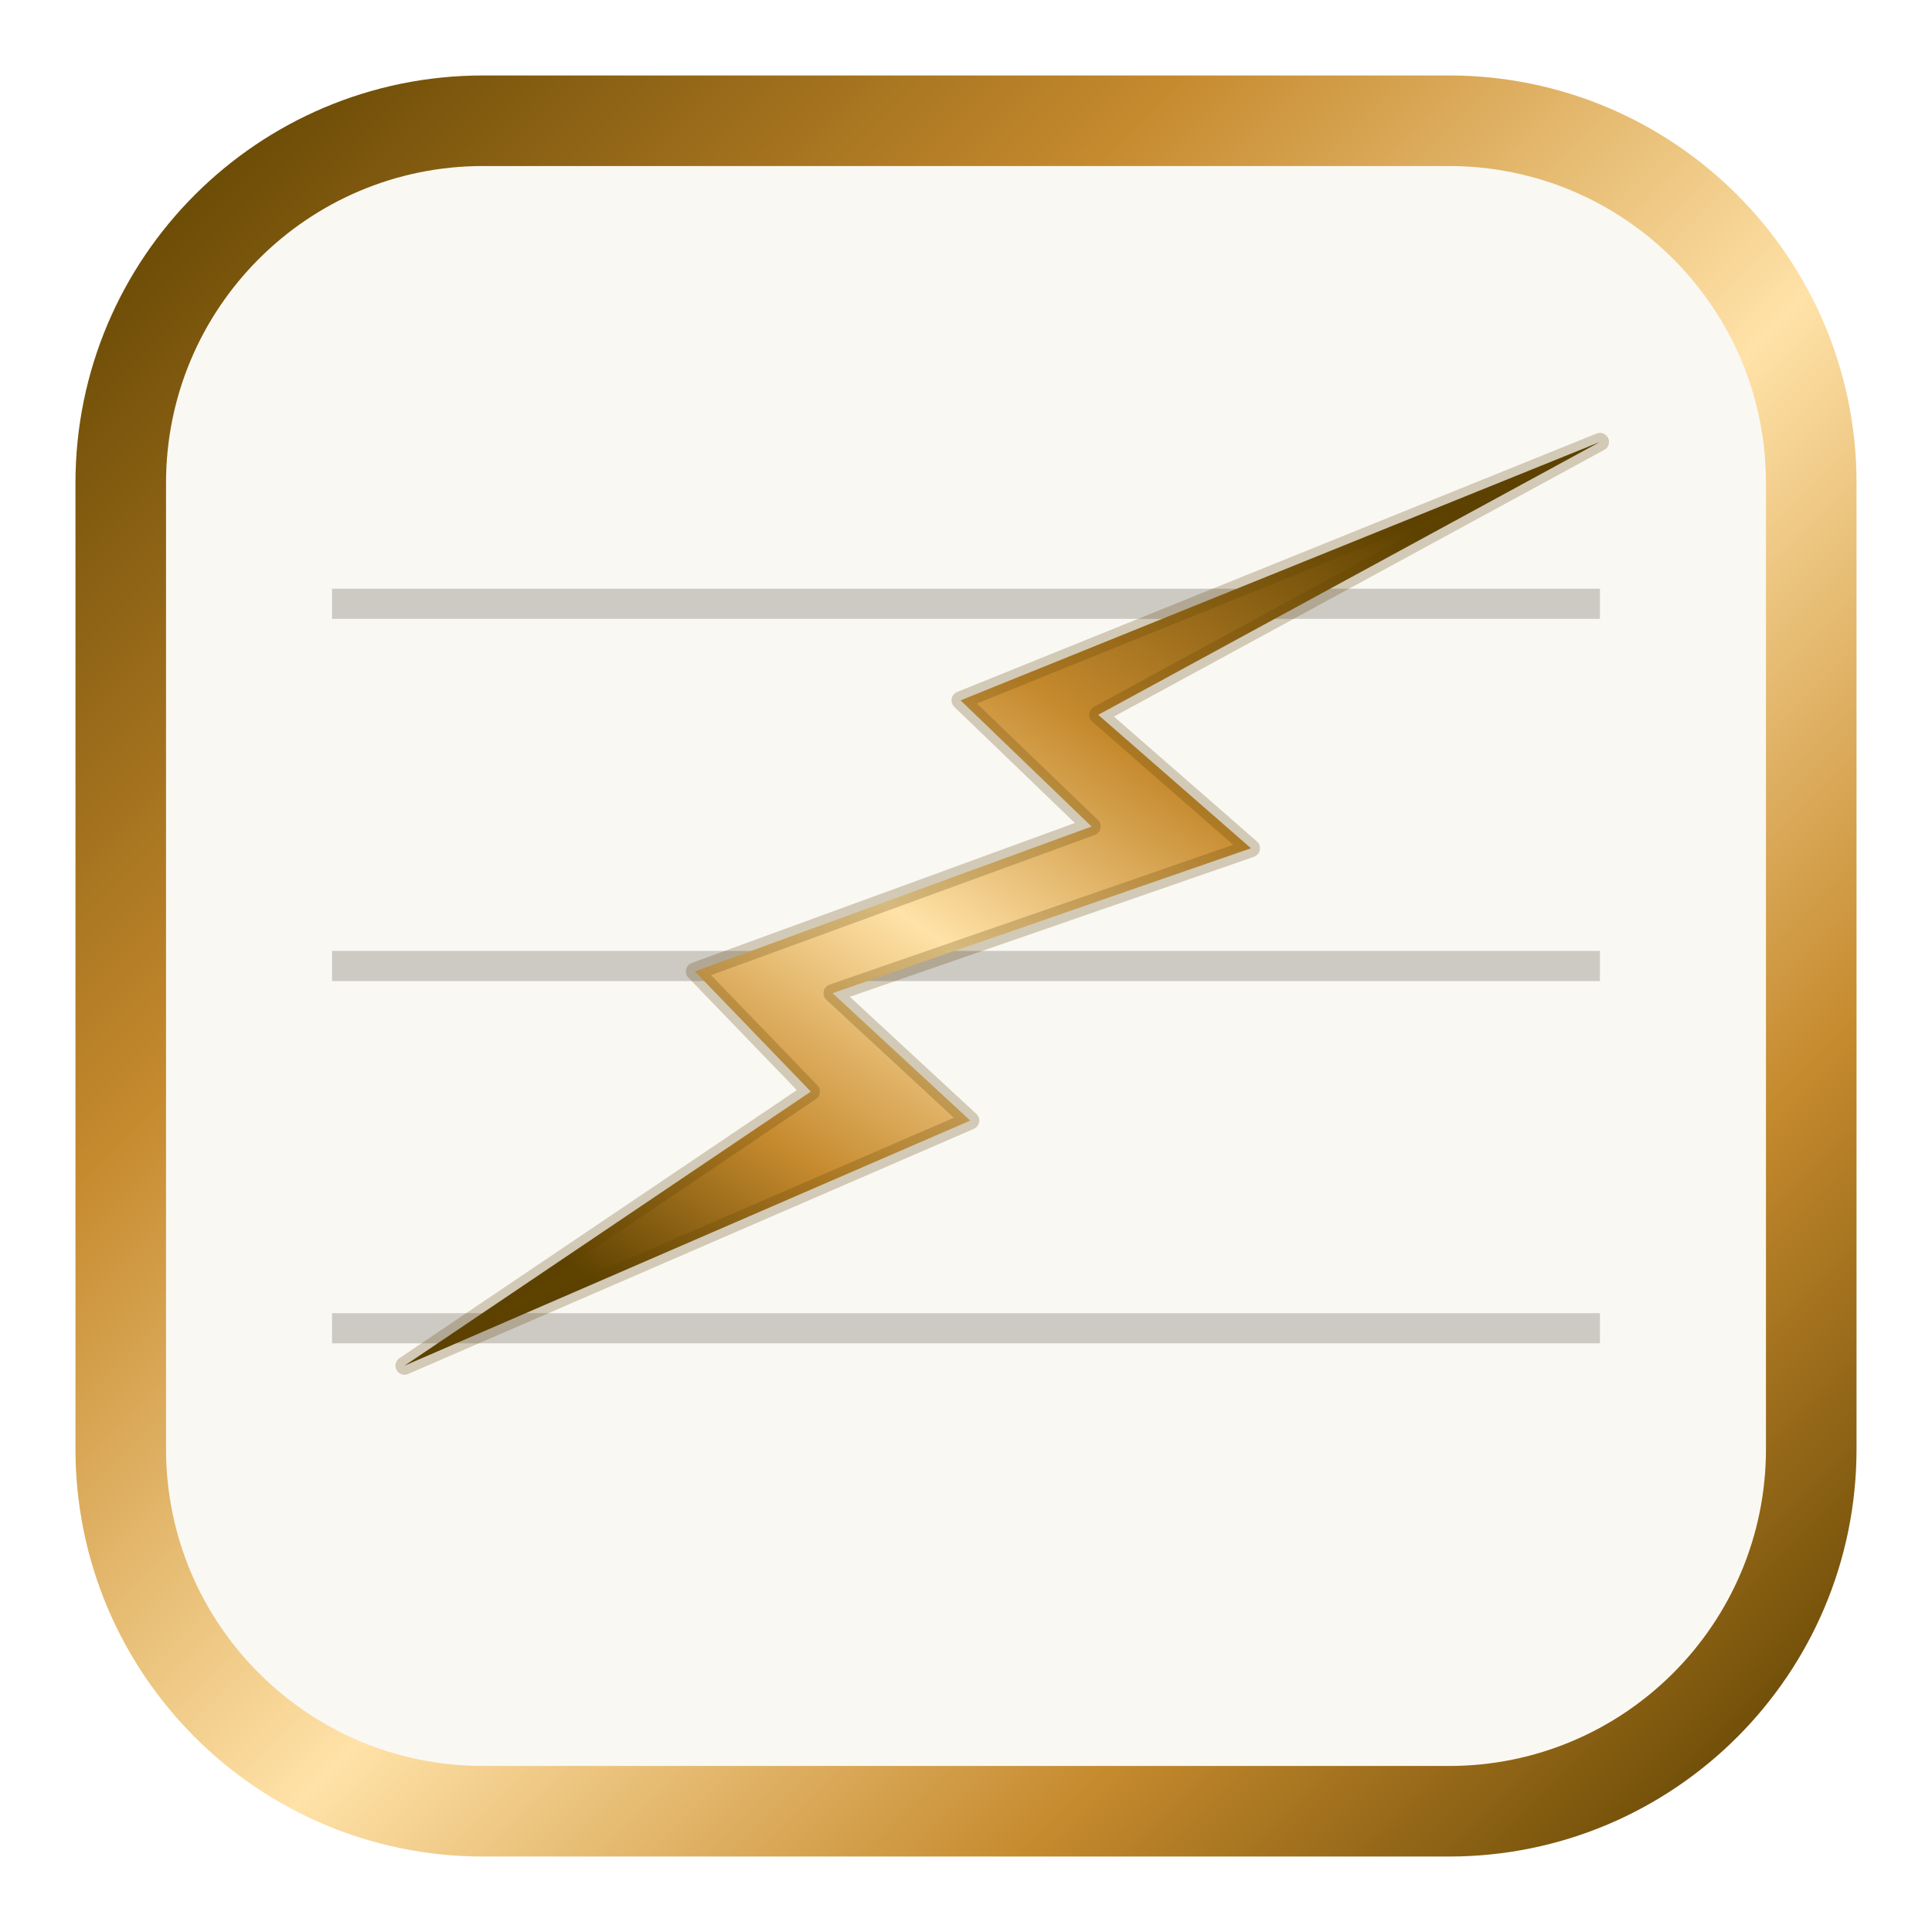
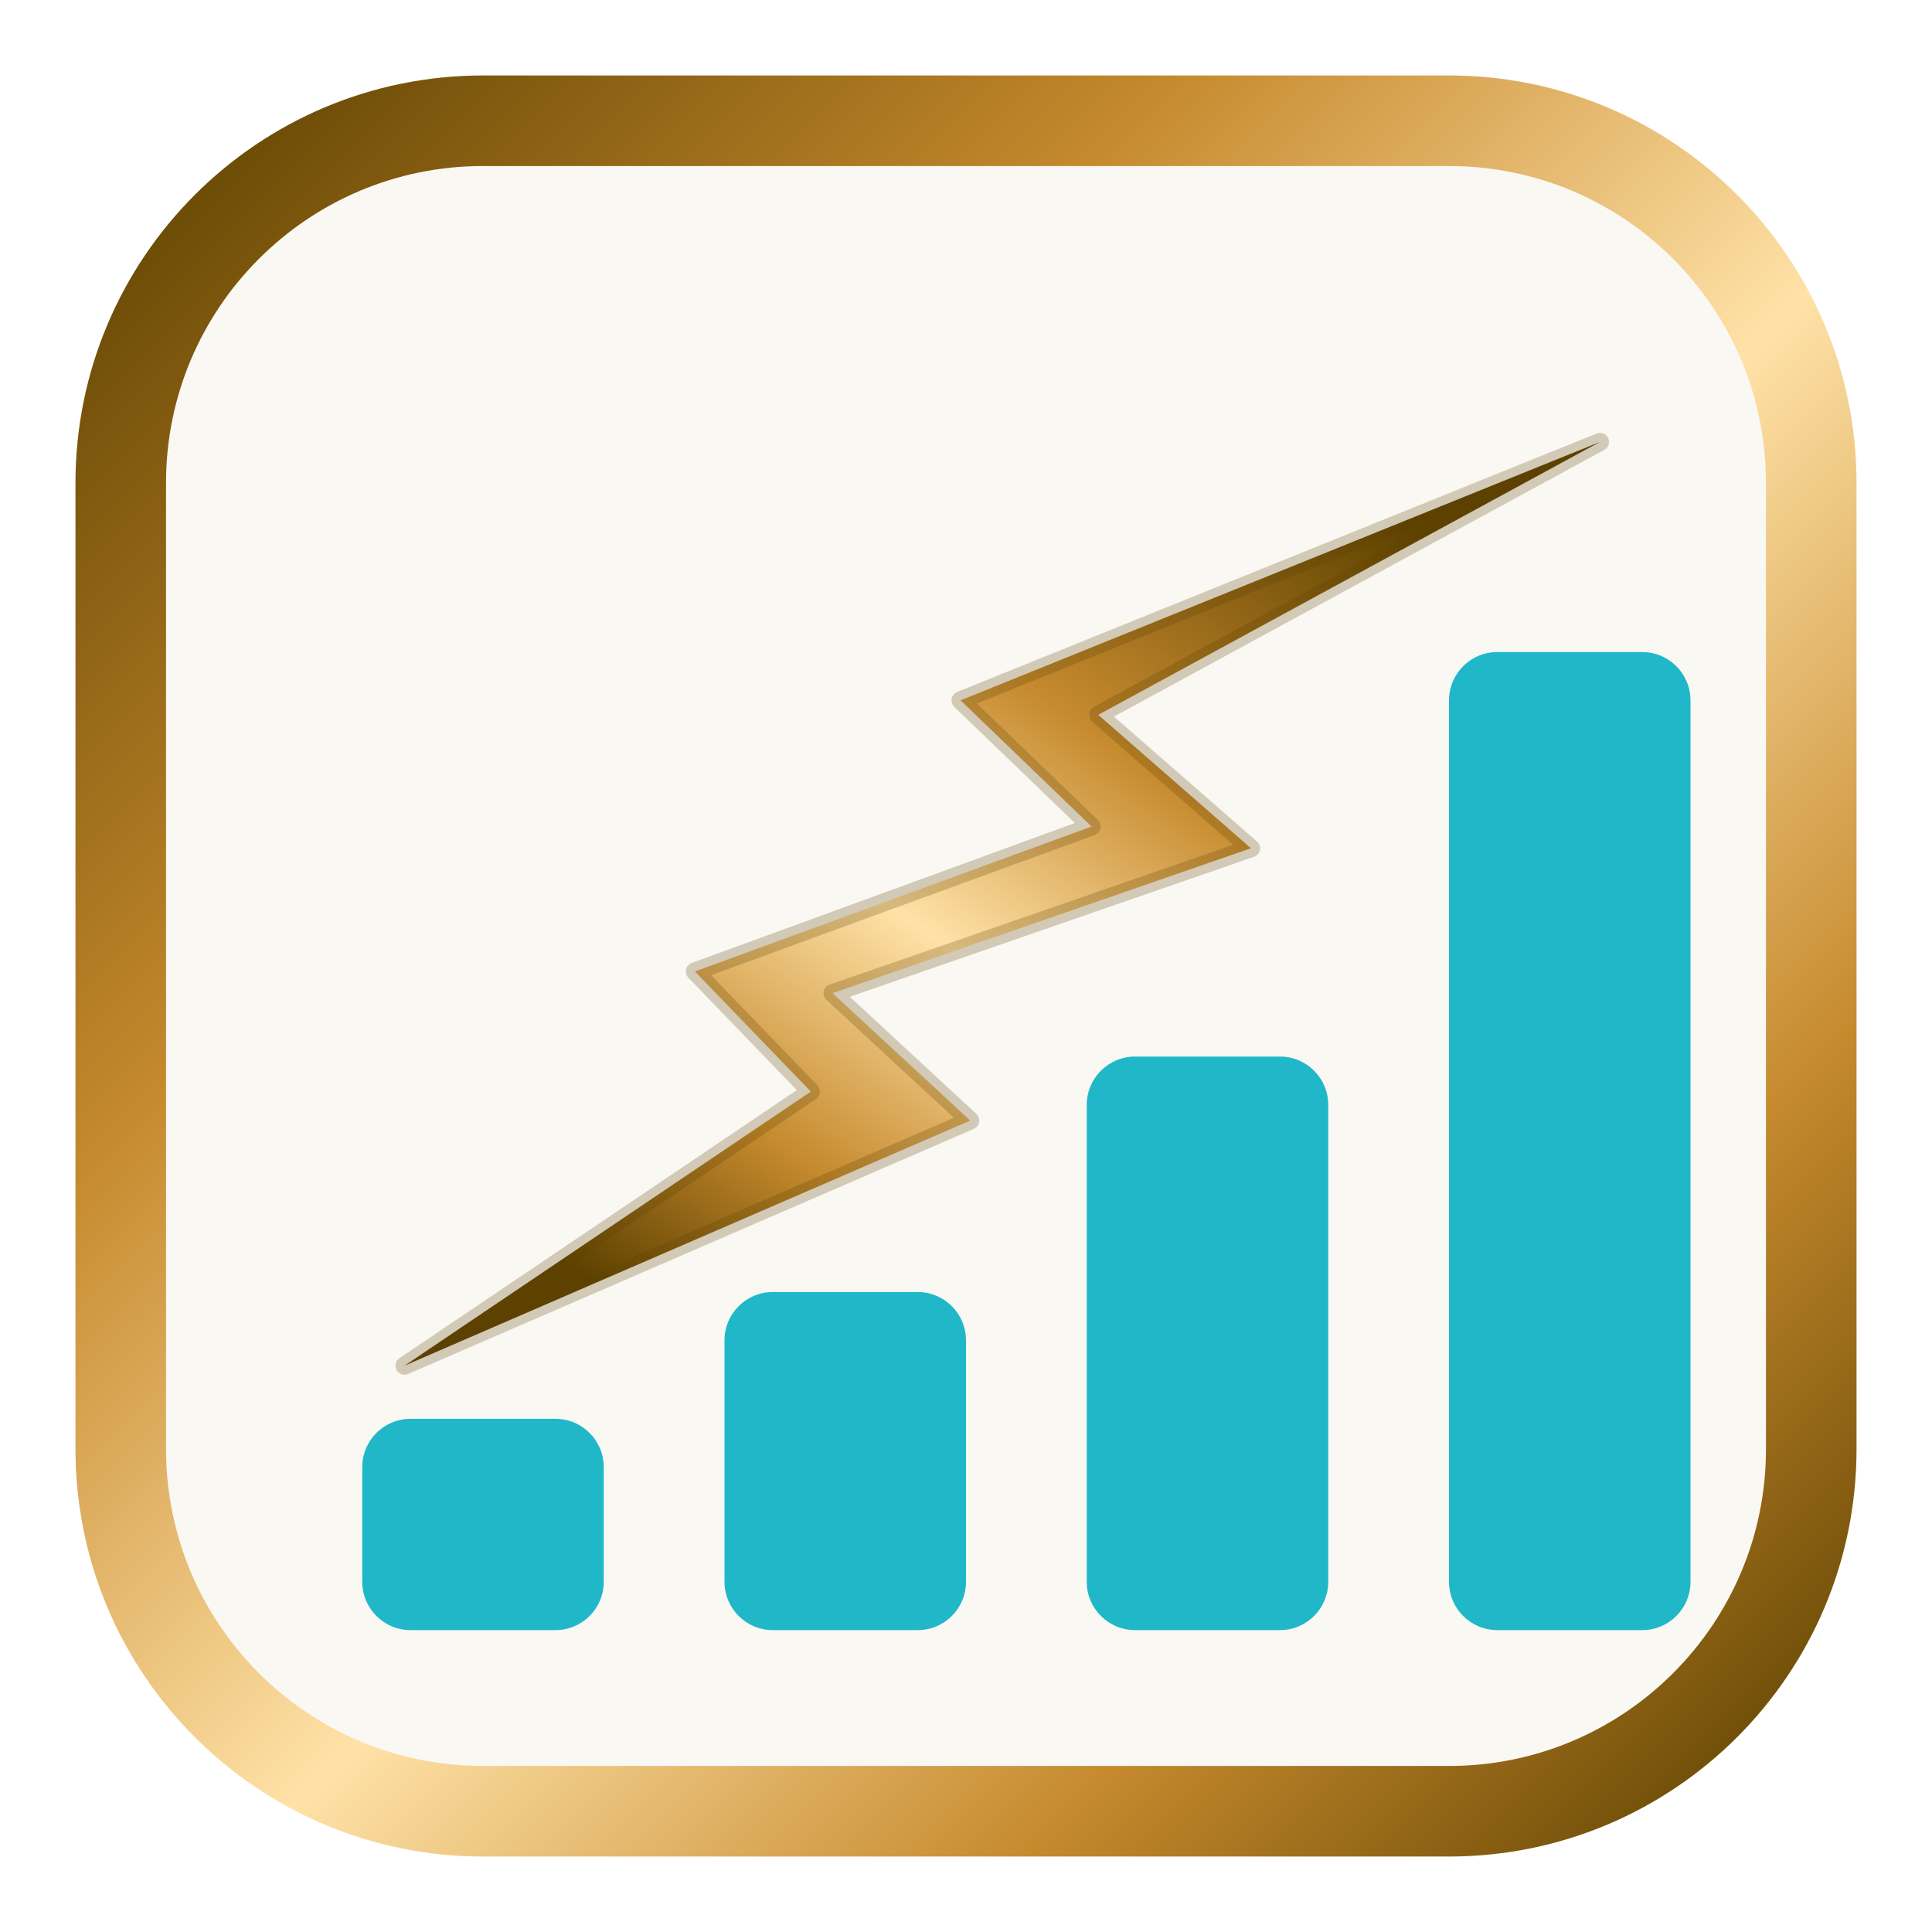
- <svg xmlns="http://www.w3.org/2000/svg" width="32" height="32" viewBox="0 0 32 32" role="img" aria-label="AutoTS: bronze lightning bolt over subtle graph gridlines">
+ <svg xmlns="http://www.w3.org/2000/svg" width="32" height="32" viewBox="0 0 32 32" role="img" aria-label="AutoTS: bronze lightning bolt over rising turquoise bars">
  <defs>
    <linearGradient id="bzBorder" x1="0" y1="0" x2="1" y2="1">
      <stop offset="0" stop-color="#5e4200" />
      <stop offset="0.30" stop-color="#c68a2e" />
      <stop offset="0.55" stop-color="#ffe2a8" />
      <stop offset="0.78" stop-color="#c68a2e" />
      <stop offset="1" stop-color="#5e4200" />
    </linearGradient>
    <linearGradient id="bzBolt" x1="0.85" y1="0.1" x2="0.15" y2="0.9">
      <stop offset="0" stop-color="#5e4200" />
      <stop offset="0.32" stop-color="#c68a2e" />
      <stop offset="0.56" stop-color="#ffe2a8" />
      <stop offset="0.80" stop-color="#c68a2e" />
      <stop offset="1" stop-color="#5e4200" />
    </linearGradient>
  </defs>
  <rect x="2" y="2" width="28" height="28" rx="6" fill="#faf8f3" stroke="url(#bzBorder)" stroke-width="1.5" />
-   <g stroke="#79766e" stroke-opacity="0.35" stroke-width="0.5">
-     <line x1="5.5" y1="10" x2="26.5" y2="10" />
-     <line x1="5.5" y1="16" x2="26.5" y2="16" />
-     <line x1="5.5" y1="22" x2="26.5" y2="22" />
+   <g fill="#20b8c9">
+     <rect x="6" y="23.5" width="4" height="3.5" rx="0.8" />
+     <rect x="12" y="21.4" width="4" height="5.6" rx="0.8" />
+     <rect x="18" y="17.5" width="4" height="9.5" rx="0.8" />
+     <rect x="24" y="10.8" width="4" height="16.2" rx="0.8" />
  </g>
  <path d="M 26.5 7.32 L 18.19 11.84 L 20.72 14.05 L 13.79 16.45 L 16.07 18.56            L 6.7 22.62 L 13.43 18.08 L 11.51 16.09 L 18.08 13.69 L 15.91 11.6 Z" fill="url(#bzBolt)" stroke="#5e4200" stroke-width="0.3" stroke-opacity="0.25" stroke-linejoin="round" />
</svg>
